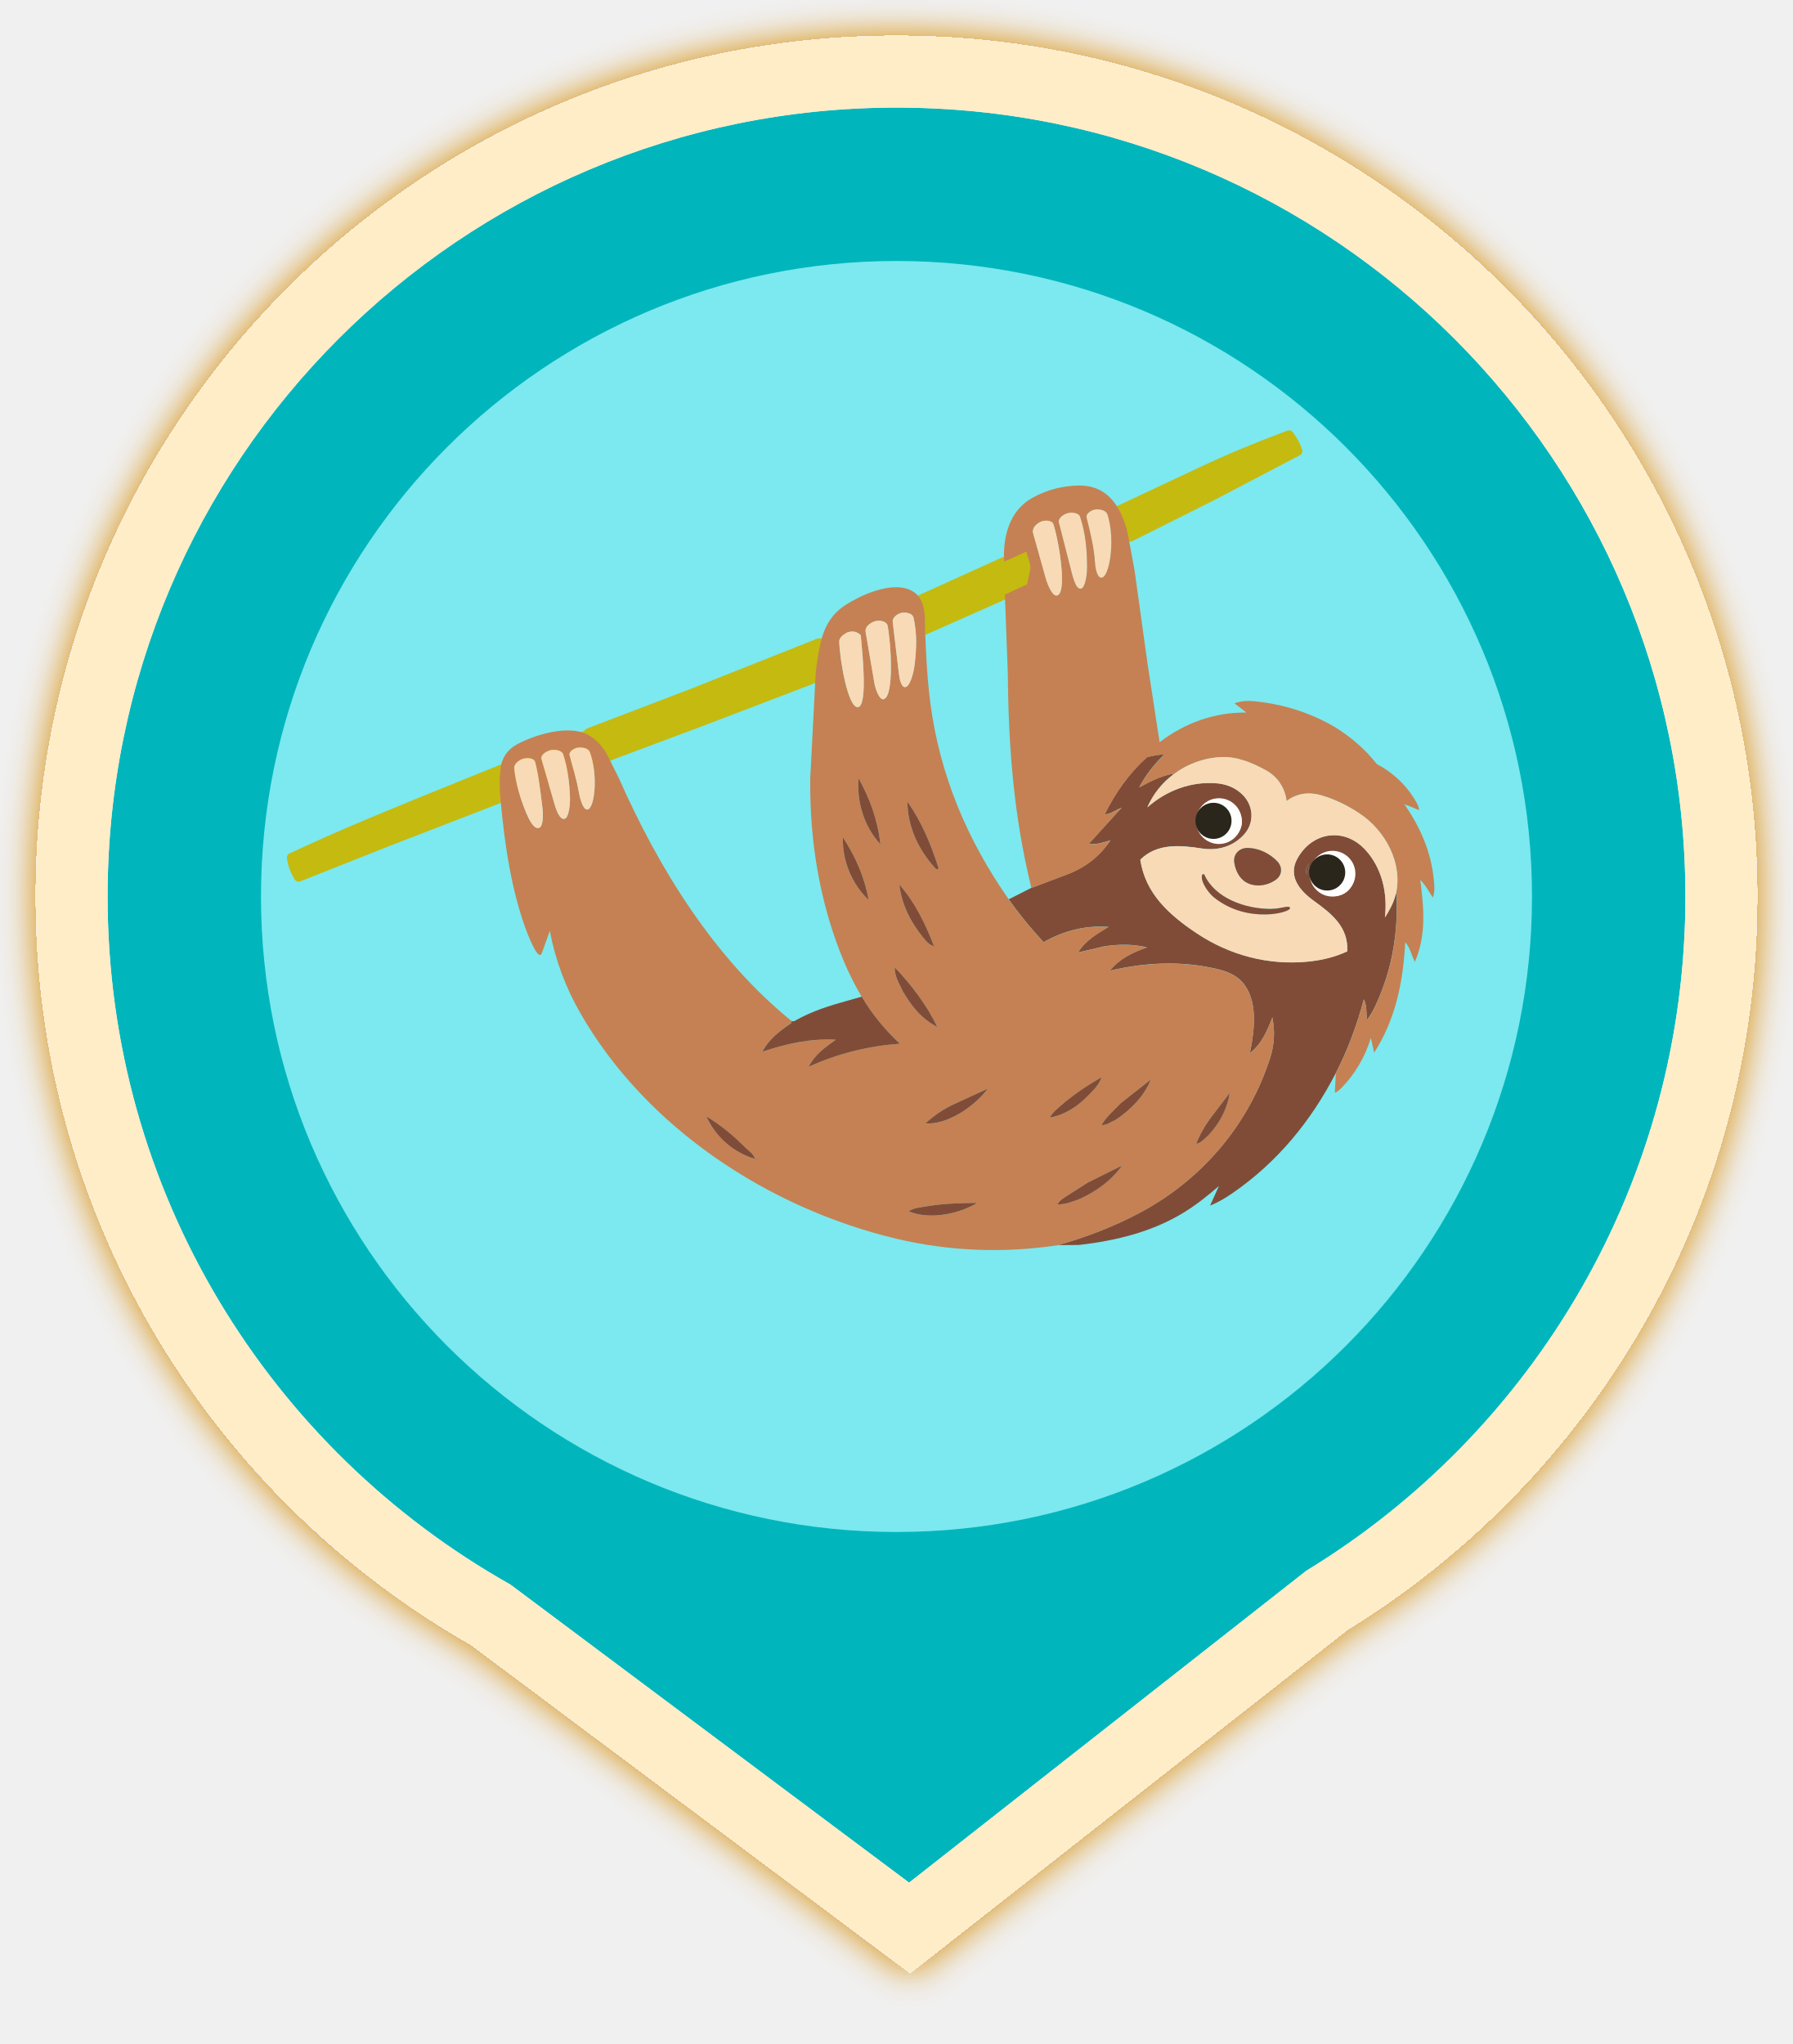
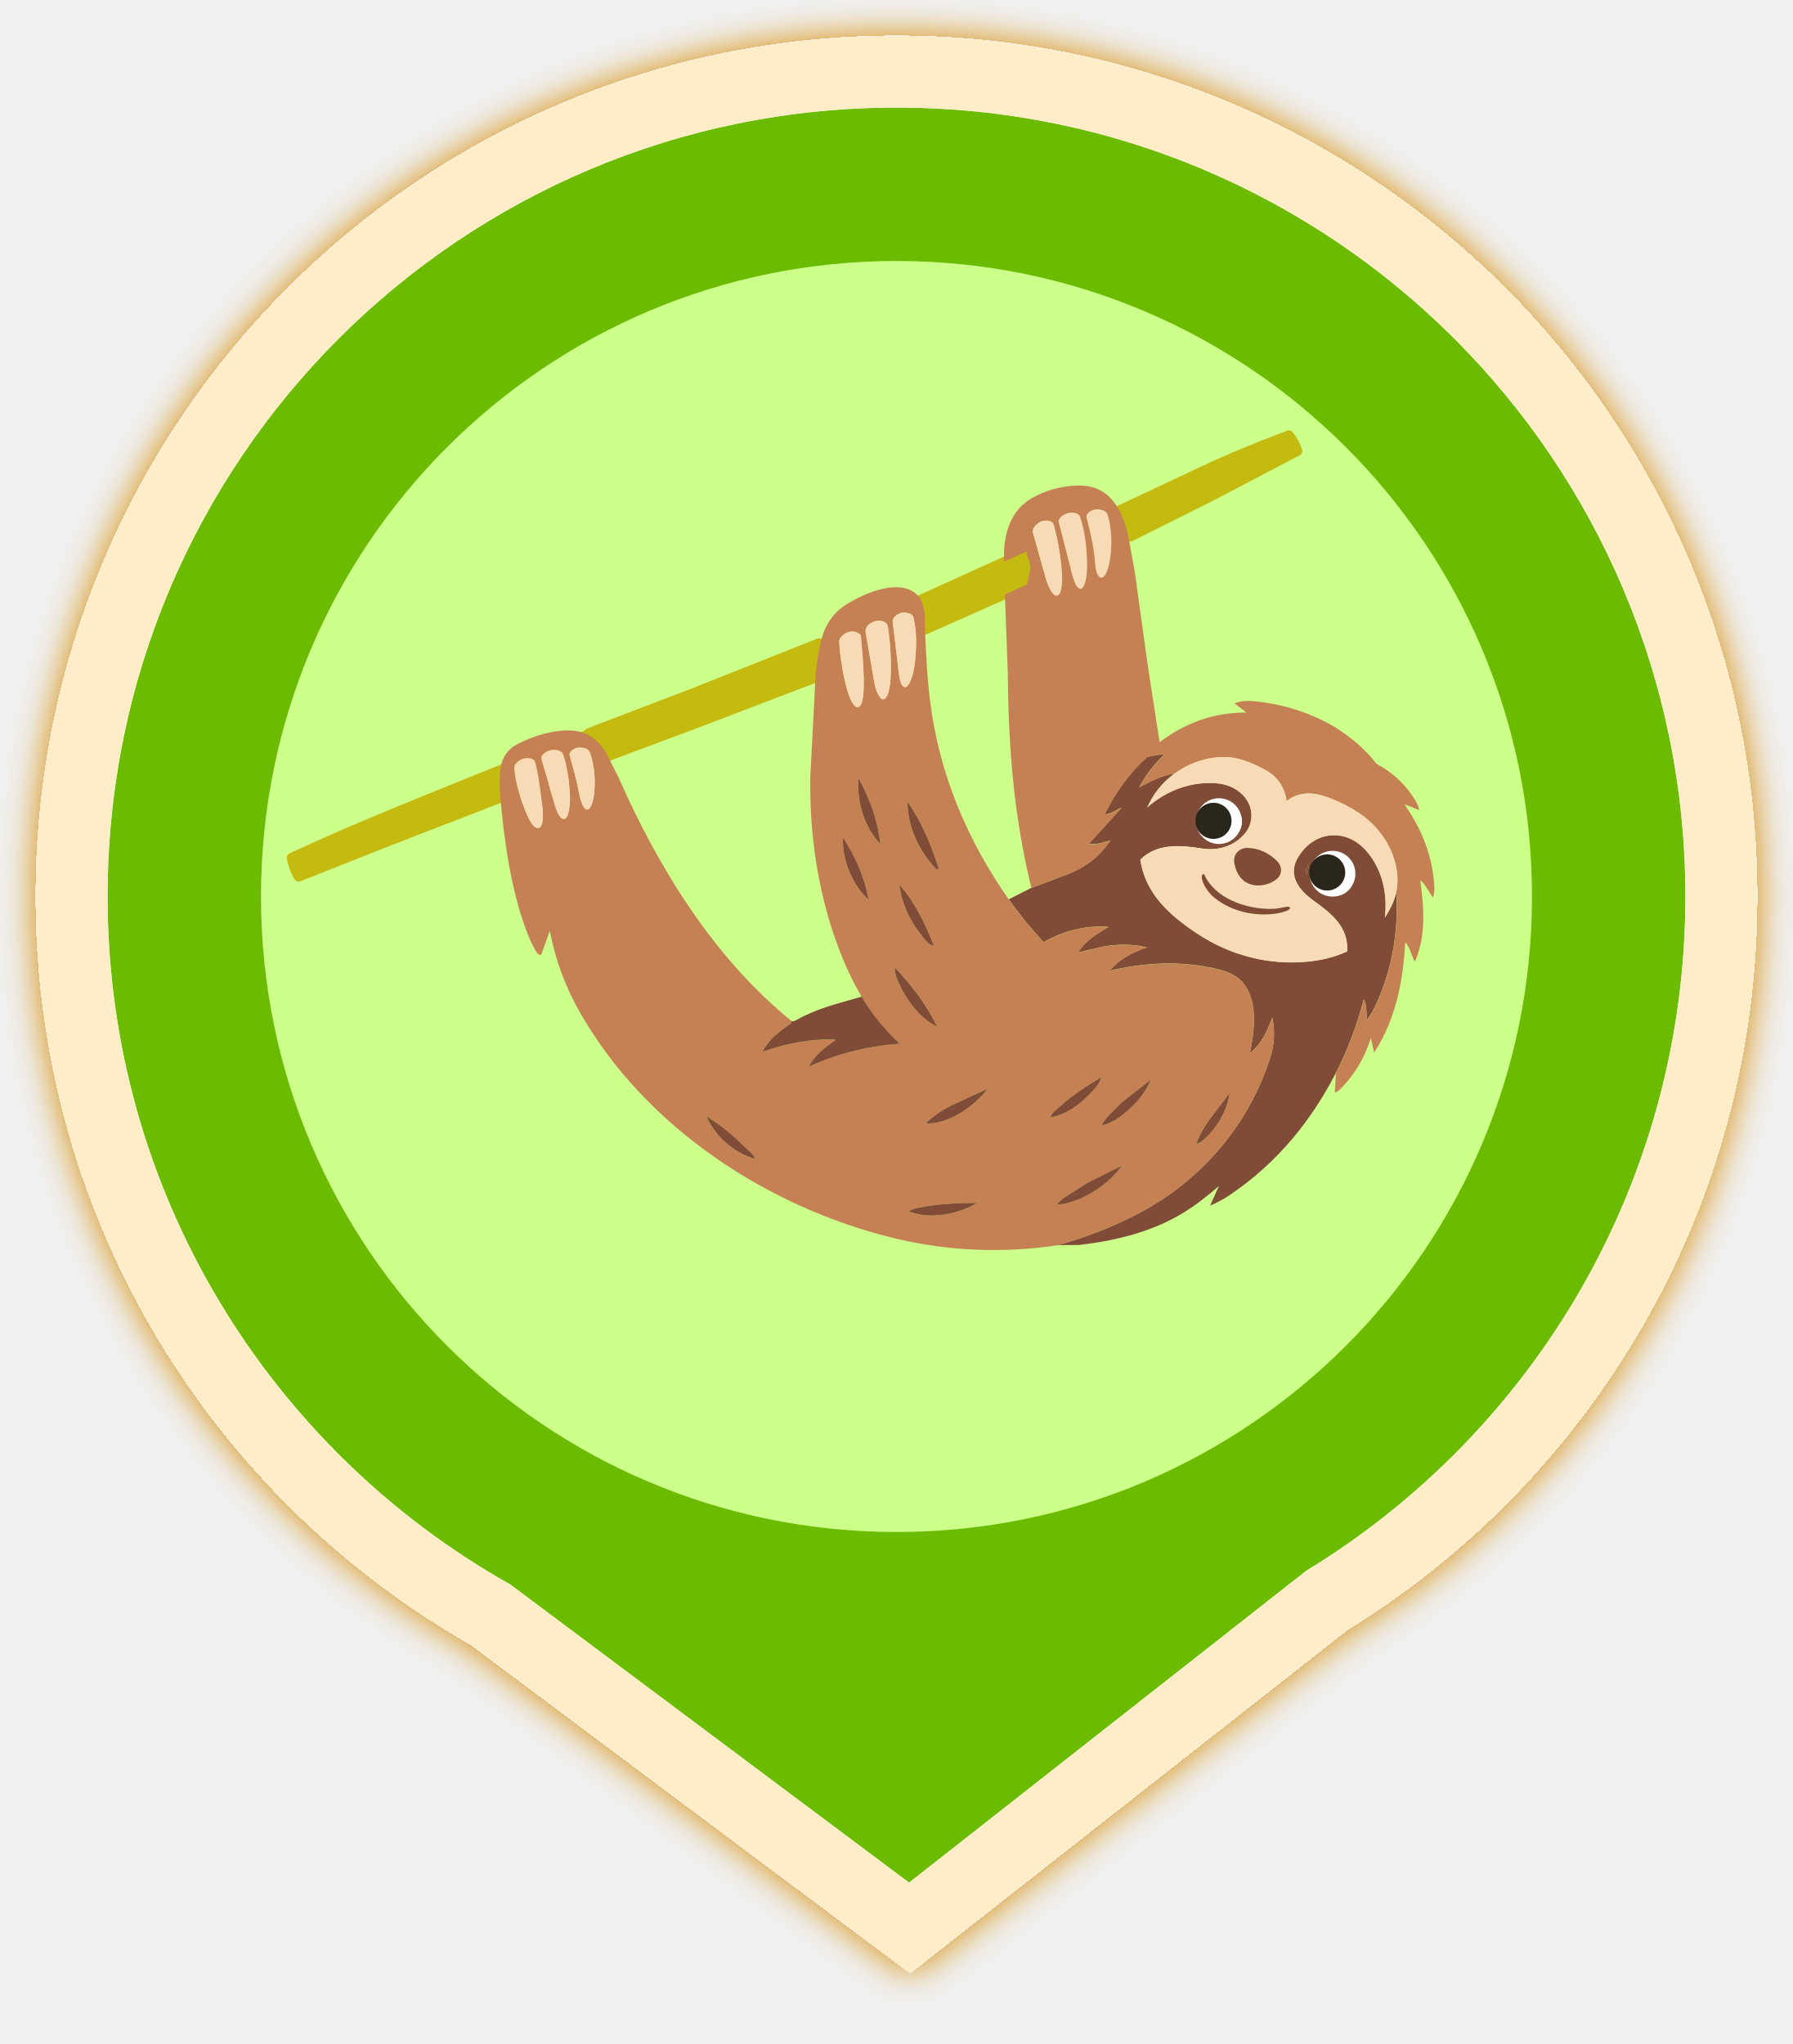
- <svg xmlns="http://www.w3.org/2000/svg" width="50" height="57" viewBox="0 0 50 57" fill="none">
+ <svg xmlns="http://www.w3.org/2000/svg" xmlns:xlink="http://www.w3.org/1999/xlink" width="50" height="57" viewBox="0 0 50 57" fill="none">
  <g filter="url(#filter0_d_644_2311)">
-     <mask id="path-1-outside-1_644_2311" maskUnits="userSpaceOnUse" x="1" y="1" width="48" height="55" fill="black">
+     <use xlink:href="#stroke0_644_2311" fill="#6BBC00" />
+     <mask id="stroke1_644_2311" maskUnits="userSpaceOnUse" x="1" y="1" width="48" height="55" fill="black">
      <rect fill="white" x="1" y="1" width="48" height="55" />
-       <path d="M25 3C37.15 3 47 12.85 47 25C47 32.965 42.766 39.942 36.427 43.803L25.351 52.5L14.233 44.188C7.53 40.418 3 33.239 3 25C3 12.85 12.85 3 25 3Z" />
+       <use xlink:href="#stroke0_644_2311" />
    </mask>
-     <path d="M25 3C37.15 3 47 12.85 47 25C47 32.965 42.766 39.942 36.427 43.803L25.351 52.5L14.233 44.188C7.53 40.418 3 33.239 3 25C3 12.85 12.85 3 25 3Z" fill="#00B6BC" />
-     <path d="M36.427 43.803L35.386 42.095L35.285 42.156L35.192 42.23L36.427 43.803ZM25.351 52.5L24.153 54.102L25.38 55.02L26.586 54.073L25.351 52.5ZM14.233 44.188L15.431 42.586L15.327 42.508L15.214 42.444L14.233 44.188ZM25 3V5C36.046 5 45 13.954 45 25H47H49C49 11.745 38.255 1 25 1V3ZM47 25H45C45 32.239 41.155 38.581 35.386 42.095L36.427 43.803L37.467 45.511C44.378 41.302 49 33.692 49 25H47ZM36.427 43.803L35.192 42.23L24.115 50.927L25.351 52.5L26.586 54.073L37.662 45.376L36.427 43.803ZM25.351 52.5L26.548 50.898L15.431 42.586L14.233 44.188L13.036 45.789L24.153 54.102L25.351 52.5ZM14.233 44.188L15.214 42.444C9.114 39.014 5 32.487 5 25H3H1C1 33.991 5.945 41.821 13.253 45.931L14.233 44.188ZM3 25H5C5 13.954 13.954 5 25 5V3V1C11.745 1 1 11.745 1 25H3Z" fill="#FFEDC8" mask="url(#path-1-outside-1_644_2311)" />
-     <circle cx="25" cy="25" r="17.722" fill="#7BE9EF" />
+     <path d="M25 3C37.15 3 47 12.85 47 25C47 32.965 42.766 39.942 36.427 43.803L25.351 52.5L14.233 44.188C7.53 40.418 3 33.239 3 25C3 12.85 12.85 3 25 3Z" stroke-width="4" stroke="#FFEDC8" mask="url(#stroke1_644_2311)" />
+     <circle cx="25" cy="25" r="17.722" fill="#CDFF8B" />
    <path d="M30.315 15.83C30.315 16.057 30.257 16.394 30.146 16.416C29.992 16.446 29.911 16.065 29.847 15.817L29.529 14.571C29.495 14.441 29.674 14.337 29.765 14.31C29.866 14.281 30.078 14.285 30.12 14.409C30.274 14.867 30.315 15.35 30.315 15.83H30.315Z" fill="#F8DAB7" />
    <path d="M30.886 14.353C31.113 15.065 30.936 16.14 30.705 16.112C30.603 16.1 30.548 15.883 30.537 15.709C30.51 15.264 30.405 14.852 30.3 14.426C30.284 14.298 30.468 14.212 30.56 14.206C30.671 14.199 30.845 14.223 30.887 14.353H30.886Z" fill="#F8DAB7" />
    <path d="M22.884 17.927C22.812 18.249 22.757 18.573 22.74 18.906L19.508 20.14L16.956 21.094C16.829 20.838 16.634 20.611 16.376 20.479C16.395 20.449 16.41 20.436 16.444 20.423L19.339 19.316L22.724 17.972C22.788 17.947 22.828 17.919 22.883 17.927H22.884Z" fill="#C5BA0F" />
    <path d="M16.957 21.225C16.91 21.225 16.864 21.198 16.842 21.153C16.753 20.975 16.591 20.735 16.317 20.595C16.285 20.579 16.261 20.549 16.252 20.514C16.242 20.479 16.248 20.441 16.268 20.41C16.303 20.356 16.34 20.326 16.398 20.304L19.293 19.198L22.677 17.854C22.69 17.849 22.701 17.844 22.713 17.839C22.762 17.817 22.822 17.79 22.902 17.802C22.938 17.807 22.969 17.826 22.99 17.855C23.01 17.885 23.017 17.921 23.009 17.956C22.928 18.322 22.883 18.626 22.868 18.914C22.866 18.965 22.833 19.009 22.785 19.027L19.553 20.262L17.002 21.216C16.987 21.222 16.972 21.225 16.956 21.225H16.957ZM16.632 20.491C16.782 20.606 16.913 20.756 17.017 20.936L19.463 20.021L22.617 18.817C22.632 18.599 22.663 18.371 22.713 18.116L19.387 19.438L16.632 20.49V20.491Z" fill="#C5BA0F" />
    <path d="M17.077 21.049L10.86 23.453L8.327 24.459C8.218 24.285 8.153 24.101 8.128 23.914L9.08 23.482C10.67 22.761 15.197 20.972 16.813 20.314C16.854 20.298 16.878 20.3 16.904 20.299" fill="#C5BA0F" />
    <path d="M8.328 24.586C8.285 24.586 8.243 24.565 8.219 24.526C8.103 24.343 8.03 24.142 8.001 23.93C7.993 23.874 8.024 23.819 8.076 23.796L9.028 23.364C10.227 22.82 13.055 21.685 15.12 20.857C15.788 20.589 16.365 20.357 16.765 20.195C16.822 20.172 16.863 20.171 16.891 20.17H16.9C16.97 20.167 17.031 20.223 17.033 20.294C17.036 20.365 16.98 20.425 16.909 20.427H16.895C16.878 20.428 16.875 20.428 16.862 20.433C16.462 20.596 15.884 20.828 15.216 21.096C13.153 21.923 10.328 23.057 9.134 23.599L8.273 23.989C8.296 24.096 8.333 24.199 8.384 24.298L10.813 23.334L17.032 20.929C17.098 20.903 17.172 20.936 17.198 21.002C17.224 21.069 17.191 21.143 17.124 21.169L10.906 23.573L8.375 24.577C8.36 24.584 8.344 24.587 8.328 24.587V24.586Z" fill="#C5BA0F" />
    <path d="M31.468 14.981C31.42 14.719 31.337 14.464 31.209 14.227L33.515 13.143C34.316 12.765 35.114 12.44 35.947 12.129C36.055 12.271 36.138 12.412 36.19 12.581L33.82 13.822L31.59 14.942C31.545 14.965 31.513 14.982 31.468 14.982L31.468 14.981Z" fill="#C5BA0F" />
    <path d="M31.47 15.11C31.47 15.11 31.468 15.11 31.466 15.11C31.405 15.109 31.353 15.065 31.341 15.004C31.293 14.74 31.21 14.5 31.096 14.288C31.078 14.258 31.076 14.22 31.086 14.187C31.097 14.154 31.122 14.126 31.154 14.111L33.46 13.027C34.194 12.681 34.969 12.357 35.901 12.008C35.955 11.988 36.014 12.006 36.048 12.05C36.179 12.222 36.261 12.373 36.312 12.543C36.33 12.602 36.303 12.666 36.249 12.694L33.879 13.936L31.64 15.059C31.591 15.084 31.541 15.11 31.47 15.11H31.47ZM31.383 14.287C31.459 14.449 31.52 14.624 31.564 14.81L33.762 13.707L36.031 12.518C35.998 12.44 35.956 12.364 35.9 12.284C35.016 12.616 34.273 12.928 33.57 13.26L31.383 14.288V14.287Z" fill="#C5BA0F" />
    <path d="M28.022 16.58L25.796 17.568L25.793 17.299C25.792 17.093 25.765 16.891 25.672 16.716L28 15.662L28.62 15.383C28.66 15.563 28.737 15.698 28.734 15.859L28.638 16.296L28.022 16.581V16.58Z" fill="#C5BA0F" />
    <path d="M25.796 17.695C25.772 17.695 25.748 17.689 25.727 17.675C25.69 17.651 25.668 17.611 25.667 17.568L25.665 17.299C25.663 17.075 25.63 16.909 25.559 16.776C25.542 16.745 25.539 16.708 25.551 16.674C25.562 16.641 25.587 16.613 25.619 16.599L27.947 15.544L28.567 15.265C28.603 15.249 28.644 15.25 28.678 15.268C28.712 15.285 28.738 15.317 28.746 15.355C28.759 15.416 28.778 15.474 28.796 15.529C28.83 15.632 28.865 15.739 28.862 15.861C28.862 15.87 28.861 15.878 28.859 15.886L28.764 16.323C28.755 16.363 28.729 16.395 28.692 16.413L28.075 16.697C28.075 16.697 28.074 16.697 28.074 16.698L25.848 17.685C25.831 17.692 25.813 17.696 25.796 17.696L25.796 17.695ZM25.841 16.78C25.894 16.924 25.921 17.093 25.922 17.297V17.37L27.969 16.462L28.526 16.205L28.605 15.843C28.605 15.768 28.58 15.694 28.552 15.608C28.546 15.593 28.541 15.577 28.536 15.56L28.053 15.778L25.841 16.78V16.78Z" fill="#C5BA0F" />
    <path d="M32.717 21.597C32.403 21.836 32.157 22.142 31.995 22.512C32.535 22.04 33.212 21.785 33.922 21.841C34.21 21.863 34.474 21.974 34.667 22.177C34.961 22.484 34.979 22.948 34.697 23.264C34.395 23.604 33.959 23.73 33.511 23.659C32.893 23.562 32.257 23.516 31.799 23.972C31.937 24.915 32.607 25.515 33.37 26.023C34.284 26.633 35.357 26.92 36.457 26.816C36.848 26.779 37.209 26.694 37.57 26.529C37.605 25.854 37.145 25.485 36.638 25.12C36.227 24.824 35.919 24.426 36.171 23.955C36.379 23.567 36.758 23.284 37.213 23.29C37.592 23.294 37.916 23.493 38.153 23.787C38.556 24.288 38.694 24.934 38.62 25.585C38.75 25.379 38.866 25.169 38.922 24.935C38.966 24.951 38.949 24.998 38.95 25.049C38.973 25.941 38.849 26.816 38.526 27.643C38.415 27.928 38.307 28.19 38.124 28.439C38.09 28.233 38.127 28.057 38.032 27.868C37.835 28.598 37.584 29.278 37.25 29.926C36.563 31.258 35.627 32.405 34.378 33.267C34.179 33.404 33.989 33.521 33.745 33.62L33.992 33.073C33.668 33.353 33.354 33.605 32.994 33.823C32.115 34.358 31.106 34.601 30.088 34.718L29.504 34.722C30.281 34.502 31.04 34.213 31.763 33.83C33.502 32.913 34.817 31.375 35.419 29.503C35.537 29.137 35.559 28.754 35.482 28.373C35.33 28.756 35.187 29.11 34.855 29.366C34.991 28.703 35.092 27.861 34.62 27.363C34.438 27.172 34.188 27.08 33.926 27.019C32.948 26.79 31.953 26.832 30.949 27.069C31.215 26.736 31.582 26.56 31.984 26.418C31.596 26.324 31.183 26.327 30.776 26.393L30.064 26.561C30.263 26.23 30.581 26.05 30.912 25.847C30.264 25.798 29.651 25.96 29.102 26.274C28.744 25.886 28.421 25.494 28.131 25.079L28.76 24.76L29.751 24.387C30.254 24.198 30.666 23.883 30.965 23.434C30.77 23.489 30.595 23.559 30.363 23.529L31.276 22.524C31.108 22.584 30.988 22.702 30.804 22.711C31.109 22.095 31.492 21.555 31.987 21.112C32.149 21.077 32.289 21.035 32.462 21.044C32.186 21.316 31.955 21.599 31.769 21.956C32.064 21.798 32.341 21.65 32.668 21.584C32.686 21.574 32.708 21.576 32.717 21.595L32.717 21.597ZM33.538 23.235C33.396 22.936 33.495 22.563 33.795 22.416C33.911 22.359 34.041 22.369 34.151 22.427C34.234 22.471 34.313 22.559 34.32 22.685C34.349 22.771 34.354 22.842 34.333 22.932C34.318 23.215 34.088 23.395 33.804 23.422C34.071 23.51 34.375 23.426 34.546 23.188C34.65 23.043 34.652 22.851 34.577 22.674C34.523 22.55 34.397 22.441 34.237 22.383C33.931 22.271 33.575 22.376 33.421 22.662C33.305 22.877 33.34 23.12 33.524 23.257L33.538 23.235L33.538 23.235ZM33.553 23.255L33.546 23.286C33.566 23.285 33.57 23.264 33.553 23.255ZM36.693 24.754C36.84 24.884 37.038 24.989 37.251 24.98C37.463 24.971 37.623 24.846 37.71 24.667C37.813 24.453 37.801 24.2 37.664 24.008C37.536 23.828 37.301 23.712 37.079 23.748C37.275 23.799 37.424 23.918 37.422 24.129C37.344 24.107 37.203 24.116 37.189 24.198C37.175 24.287 37.31 24.344 37.378 24.393C37.284 24.673 36.998 24.856 36.693 24.753V24.754ZM36.444 24.392C36.465 24.299 36.512 24.207 36.502 24.085C36.446 24.163 36.386 24.268 36.444 24.392Z" fill="#804C38" />
    <path d="M25.672 16.717C25.765 16.891 25.792 17.094 25.794 17.299L25.796 17.568C25.824 18.251 25.855 18.925 25.946 19.618C26.211 21.632 26.983 23.442 28.132 25.083C28.422 25.497 28.745 25.89 29.102 26.277C29.652 25.963 30.264 25.802 30.912 25.851C30.581 26.053 30.264 26.233 30.064 26.565L30.776 26.396C31.183 26.331 31.596 26.327 31.985 26.422C31.582 26.564 31.215 26.739 30.95 27.072C31.953 26.836 32.948 26.794 33.927 27.022C34.188 27.084 34.438 27.175 34.62 27.367C35.092 27.865 34.992 28.706 34.855 29.37C35.187 29.113 35.33 28.759 35.483 28.377C35.56 28.757 35.537 29.14 35.42 29.506C34.817 31.378 33.502 32.917 31.764 33.834C31.04 34.216 30.281 34.505 29.504 34.725C28.006 34.949 26.474 34.898 24.977 34.539C21.433 33.688 18.029 31.459 16.194 28.27C15.776 27.544 15.492 26.792 15.332 25.959L15.11 26.577C15.029 26.804 14.796 26.262 14.685 25.968C14.252 24.82 14.064 23.483 13.956 22.272C13.929 21.979 13.924 21.689 13.964 21.396C14 21.128 14.156 20.898 14.414 20.759C14.949 20.471 15.854 20.215 16.376 20.48C16.634 20.612 16.829 20.839 16.957 21.096L17.262 21.709C18.378 24.235 19.925 26.731 22.077 28.475C22.077 28.511 22.059 28.55 22.015 28.566C21.724 28.767 21.44 28.983 21.257 29.329C21.936 29.106 22.602 28.955 23.306 28.995C22.997 29.217 22.72 29.415 22.55 29.75C23.361 29.382 24.189 29.174 25.092 29.104C24.663 28.707 24.313 28.273 24.028 27.794C23.638 27.137 23.356 26.429 23.13 25.683C22.742 24.377 22.577 23.044 22.596 21.677L22.74 18.906C22.757 18.574 22.812 18.249 22.884 17.928C22.98 17.494 23.185 17.126 23.574 16.874C24.016 16.588 24.715 16.29 25.216 16.398C25.409 16.439 25.584 16.55 25.672 16.717ZM25.503 18.554C25.559 18.112 25.577 17.654 25.473 17.222C25.44 17.084 25.229 17.066 25.12 17.095C25.034 17.119 24.879 17.213 24.895 17.344L25.067 18.785C25.089 18.965 25.136 19.158 25.238 19.16C25.368 19.163 25.474 18.786 25.503 18.553V18.554ZM24.746 17.424C24.679 17.294 24.48 17.291 24.371 17.334C24.262 17.377 24.114 17.478 24.139 17.621L24.383 19.041C24.42 19.256 24.536 19.534 24.647 19.497C24.941 19.399 24.848 17.904 24.747 17.424L24.746 17.424ZM24.004 17.715C23.896 17.607 23.774 17.583 23.621 17.639C23.561 17.672 23.401 17.762 23.404 17.887C23.414 18.377 23.642 19.755 23.926 19.718C24.21 19.681 24.046 18.191 24.003 17.715L24.004 17.715ZM16.45 20.979C16.405 20.857 16.235 20.84 16.126 20.849C16.042 20.856 15.878 20.931 15.88 21.046C15.964 21.38 16.072 21.694 16.131 22.033C16.169 22.253 16.25 22.572 16.372 22.575C16.584 22.581 16.684 21.613 16.451 20.978L16.45 20.979ZM15.893 22.18C15.873 21.793 15.829 21.409 15.705 21.04C15.662 20.914 15.468 20.898 15.361 20.919C15.267 20.937 15.062 21.04 15.101 21.173L15.469 22.44C15.525 22.633 15.62 22.858 15.74 22.836C15.86 22.814 15.906 22.426 15.893 22.18V22.18ZM15.124 22.506C15.068 22.08 15.03 21.658 14.923 21.245C14.884 21.122 14.658 21.127 14.561 21.167C14.478 21.201 14.328 21.296 14.34 21.425C14.382 21.855 14.509 22.265 14.671 22.658C14.757 22.868 14.892 23.133 15.031 23.087C15.149 23.048 15.154 22.732 15.124 22.506ZM24.552 23.544C24.474 22.854 24.252 22.265 23.944 21.705C23.883 22.384 24.115 23.076 24.552 23.544ZM26.172 24.206C25.959 23.544 25.701 22.92 25.305 22.354C25.308 23.069 25.621 23.708 26.071 24.201C26.096 24.24 26.169 24.261 26.171 24.206H26.172ZM24.223 25.098C24.106 24.448 23.852 23.883 23.506 23.353C23.485 24.005 23.759 24.657 24.223 25.098ZM26.046 26.384C25.801 25.754 25.526 25.183 25.08 24.669C25.139 25.215 25.396 25.719 25.73 26.129C25.817 26.237 25.905 26.358 26.046 26.384ZM26.139 28.637C25.84 28.025 25.428 27.475 24.95 26.974C24.947 27.232 25.076 27.43 25.176 27.643C25.409 28.036 25.688 28.411 26.139 28.636V28.637ZM30.377 30.521C30.516 30.374 30.651 30.252 30.716 30.042C30.3 30.283 29.916 30.539 29.564 30.849C29.457 30.943 29.352 31.023 29.276 31.165C29.711 31.092 30.076 30.839 30.377 30.521ZM30.717 31.376C30.883 31.37 30.977 31.286 31.106 31.232C31.521 30.956 31.896 30.59 32.094 30.104L31.261 30.759C31.07 30.963 30.858 31.128 30.717 31.376ZM27.55 30.358L26.608 30.791C26.318 30.924 26.059 31.097 25.811 31.327C26.414 31.376 27.181 30.855 27.551 30.358H27.55ZM33.356 31.901C33.531 31.856 33.599 31.739 33.711 31.646C34.007 31.325 34.223 30.933 34.292 30.48L33.796 31.128C33.614 31.367 33.467 31.621 33.355 31.901H33.356ZM20.801 32.019C20.47 31.686 20.12 31.388 19.696 31.134C19.96 31.712 20.449 32.137 21.053 32.321C21.013 32.177 20.893 32.11 20.8 32.019H20.801ZM21.082 32.305L21.07 32.317L21.082 32.33L21.094 32.317L21.082 32.305ZM29.484 33.587C29.727 33.589 29.905 33.508 30.108 33.435C30.566 33.227 30.99 32.926 31.289 32.504L30.349 32.97L29.702 33.382C29.615 33.437 29.535 33.499 29.484 33.587V33.587ZM27.254 33.544C26.752 33.549 26.286 33.565 25.811 33.646C25.644 33.674 25.48 33.686 25.339 33.779C25.909 34.026 26.735 33.862 27.253 33.544L27.254 33.544Z" fill="#C58153" />
    <path d="M24.746 17.424C24.847 17.904 24.941 19.4 24.647 19.497C24.536 19.535 24.419 19.257 24.382 19.041L24.139 17.622C24.114 17.478 24.264 17.376 24.37 17.335C24.477 17.293 24.678 17.295 24.746 17.425L24.746 17.424Z" fill="#F8DAB7" />
    <path d="M24.004 17.717C24.047 18.193 24.202 19.684 23.927 19.72C23.651 19.756 23.415 18.379 23.404 17.889C23.402 17.763 23.561 17.674 23.621 17.64C23.774 17.584 23.897 17.609 24.004 17.717L24.004 17.717Z" fill="#F8DAB7" />
    <path d="M25.503 18.554C25.474 18.787 25.368 19.164 25.238 19.161C25.136 19.159 25.089 18.966 25.067 18.786L24.895 17.345C24.879 17.213 25.034 17.12 25.121 17.096C25.229 17.067 25.44 17.085 25.473 17.223C25.577 17.654 25.559 18.113 25.503 18.555V18.554Z" fill="#F8DAB7" />
    <path d="M26.172 24.205C26.169 24.261 26.096 24.24 26.071 24.201C25.622 23.707 25.309 23.068 25.305 22.354C25.701 22.919 25.96 23.543 26.172 24.205H26.172Z" fill="#804C38" />
    <path d="M26.139 28.637C25.688 28.412 25.408 28.037 25.176 27.643C25.077 27.43 24.947 27.232 24.95 26.975C25.428 27.476 25.84 28.025 26.139 28.637V28.637Z" fill="#804C38" />
    <path d="M29.484 33.587C29.535 33.499 29.615 33.437 29.702 33.382L30.349 32.97L31.289 32.504C30.99 32.926 30.567 33.227 30.108 33.435C29.906 33.508 29.727 33.589 29.484 33.587V33.587Z" fill="#804C38" />
    <path d="M27.55 30.357C27.18 30.854 26.414 31.375 25.811 31.326C26.059 31.096 26.318 30.924 26.608 30.79L27.55 30.357H27.55Z" fill="#804C38" />
    <path d="M26.046 26.383C25.905 26.356 25.817 26.235 25.73 26.128C25.397 25.717 25.139 25.214 25.08 24.668C25.526 25.181 25.801 25.753 26.046 26.383Z" fill="#804C38" />
    <path d="M27.254 33.543C26.735 33.86 25.91 34.025 25.34 33.778C25.48 33.685 25.645 33.673 25.812 33.645C26.286 33.564 26.753 33.548 27.255 33.544L27.254 33.543Z" fill="#804C38" />
    <path d="M24.552 23.544C24.115 23.076 23.883 22.384 23.944 21.705C24.252 22.265 24.474 22.854 24.552 23.544Z" fill="#804C38" />
    <path d="M24.223 25.097C23.758 24.656 23.485 24.003 23.506 23.352C23.852 23.882 24.106 24.447 24.223 25.097Z" fill="#804C38" />
    <path d="M30.717 31.376C30.858 31.128 31.07 30.963 31.261 30.758L32.094 30.104C31.896 30.589 31.521 30.956 31.106 31.232C30.977 31.286 30.883 31.37 30.717 31.376Z" fill="#804C38" />
    <path d="M30.377 30.52C30.076 30.837 29.711 31.091 29.276 31.164C29.352 31.022 29.458 30.942 29.564 30.848C29.916 30.538 30.301 30.281 30.716 30.041C30.651 30.25 30.516 30.372 30.377 30.52Z" fill="#804C38" />
    <path d="M20.801 32.017C20.894 32.108 21.013 32.176 21.054 32.32C20.449 32.136 19.96 31.711 19.697 31.133C20.121 31.386 20.47 31.685 20.801 32.017H20.801Z" fill="#804C38" />
    <path d="M33.356 31.9C33.467 31.62 33.614 31.366 33.797 31.127L34.292 30.479C34.224 30.932 34.008 31.324 33.712 31.645C33.599 31.738 33.531 31.855 33.356 31.9H33.356Z" fill="#804C38" />
    <path d="M22.078 28.473C22.129 28.495 22.166 28.467 22.217 28.439C22.659 28.193 23.134 28.044 23.622 27.909L24.029 27.793C24.314 28.272 24.664 28.706 25.093 29.104C24.19 29.174 23.362 29.381 22.551 29.749C22.721 29.413 22.998 29.215 23.308 28.994C22.603 28.954 21.938 29.105 21.259 29.328C21.441 28.982 21.725 28.767 22.016 28.566C22.06 28.549 22.078 28.51 22.078 28.474L22.078 28.473Z" fill="#804C38" />
    <path d="M21.082 32.304L21.069 32.316L21.082 32.329L21.095 32.316L21.082 32.304Z" fill="#804C38" />
    <path d="M31.209 14.227C31.337 14.463 31.42 14.719 31.468 14.981L31.64 15.915L32 18.503L32.337 20.697C33.054 20.153 33.866 19.863 34.759 19.87L34.424 19.613C34.61 19.545 34.788 19.537 34.976 19.555C35.778 19.632 36.551 19.876 37.241 20.285C37.689 20.568 38.069 20.891 38.39 21.303C38.865 21.556 39.243 21.919 39.503 22.382C39.538 22.452 39.576 22.516 39.569 22.59L39.223 22.447L39.194 22.475C39.608 23.073 39.903 23.756 39.979 24.494C39.998 24.677 40.023 24.84 39.958 25.031C39.836 24.852 39.758 24.681 39.606 24.538C39.707 25.312 39.777 26.078 39.456 26.822C39.352 26.628 39.327 26.428 39.187 26.276C39.129 27.364 38.924 28.419 38.319 29.356L38.229 28.944C38.063 29.478 37.797 29.934 37.425 30.321C37.361 30.386 37.304 30.445 37.224 30.471L37.252 29.928C37.586 29.281 37.837 28.601 38.034 27.871C38.129 28.06 38.092 28.236 38.126 28.442C38.309 28.194 38.418 27.931 38.529 27.646C38.851 26.819 38.975 25.943 38.953 25.052C38.952 25.001 38.968 24.953 38.924 24.938C39.128 24.087 38.642 23.169 37.917 22.686C37.581 22.464 37.231 22.29 36.844 22.177C36.505 22.079 36.164 22.118 35.879 22.338C35.83 21.959 35.623 21.655 35.299 21.478C34.917 21.269 34.501 21.093 34.06 21.112C33.572 21.133 33.106 21.305 32.719 21.599C32.71 21.581 32.689 21.578 32.67 21.588C32.343 21.655 32.066 21.802 31.771 21.96C31.957 21.604 32.188 21.32 32.464 21.049C32.291 21.039 32.151 21.081 31.989 21.117C31.494 21.559 31.111 22.099 30.806 22.715C30.99 22.706 31.11 22.588 31.278 22.528L30.366 23.534C30.597 23.564 30.773 23.493 30.968 23.438C30.668 23.887 30.256 24.201 29.753 24.391L28.762 24.764C28.272 22.763 28.122 20.857 28.105 18.801L28.023 16.581L28.64 16.296L28.735 15.859C28.739 15.698 28.661 15.564 28.622 15.383L28.002 15.662C27.963 14.972 28.147 14.247 28.775 13.891C29.167 13.669 29.607 13.55 30.06 13.54C30.605 13.527 30.966 13.779 31.21 14.228L31.209 14.227ZM30.886 14.351C30.845 14.222 30.67 14.197 30.559 14.205C30.467 14.211 30.284 14.296 30.299 14.425C30.404 14.85 30.51 15.263 30.537 15.707C30.548 15.882 30.603 16.099 30.704 16.111C30.936 16.139 31.113 15.064 30.886 14.351H30.886ZM30.315 15.831C30.315 15.35 30.273 14.867 30.12 14.41C30.078 14.286 29.866 14.281 29.765 14.311C29.674 14.337 29.495 14.441 29.528 14.572L29.847 15.818C29.91 16.066 29.992 16.447 30.146 16.416C30.257 16.395 30.315 16.057 30.314 15.831H30.315ZM29.377 14.624C29.334 14.49 29.105 14.506 29.007 14.557C28.904 14.61 28.771 14.728 28.811 14.871L29.163 16.125C29.217 16.318 29.346 16.618 29.466 16.607C29.772 16.578 29.536 15.112 29.377 14.624V14.624ZM39.208 22.441C39.188 22.411 39.15 22.445 39.184 22.466L39.208 22.441Z" fill="#C58153" />
    <path d="M29.377 14.625C29.536 15.113 29.772 16.579 29.466 16.608C29.346 16.619 29.217 16.319 29.163 16.126L28.811 14.872C28.771 14.729 28.904 14.611 29.007 14.557C29.11 14.505 29.333 14.491 29.377 14.625V14.625Z" fill="#F8DAB7" />
    <path d="M36.693 24.756C36.998 24.858 37.284 24.676 37.378 24.395C37.31 24.346 37.175 24.289 37.19 24.2C37.203 24.118 37.344 24.109 37.422 24.132C37.424 23.921 37.276 23.802 37.079 23.751C37.301 23.714 37.536 23.831 37.664 24.01C37.802 24.203 37.814 24.455 37.71 24.669C37.623 24.849 37.456 24.973 37.251 24.983C37.045 24.992 36.841 24.887 36.693 24.756V24.756Z" fill="white" />
    <path d="M36.444 24.393C36.386 24.27 36.446 24.164 36.502 24.086C36.513 24.207 36.465 24.3 36.444 24.393Z" fill="#804C38" />
    <path d="M38.922 24.938C38.866 25.172 38.75 25.382 38.621 25.588C38.694 24.936 38.556 24.291 38.153 23.79C37.917 23.496 37.593 23.297 37.214 23.293C36.759 23.287 36.379 23.57 36.172 23.958C35.92 24.429 36.228 24.827 36.639 25.123C37.146 25.488 37.606 25.857 37.57 26.532C37.209 26.697 36.849 26.782 36.457 26.819C35.358 26.923 34.284 26.636 33.37 26.026C32.608 25.518 31.938 24.918 31.799 23.975C32.258 23.519 32.894 23.565 33.511 23.662C33.96 23.733 34.395 23.607 34.698 23.267C34.979 22.95 34.962 22.487 34.668 22.18C34.474 21.977 34.21 21.867 33.923 21.844C33.212 21.788 32.535 22.042 31.996 22.515C32.157 22.145 32.403 21.839 32.718 21.6C33.105 21.306 33.571 21.134 34.059 21.113C34.5 21.094 34.916 21.27 35.298 21.479C35.622 21.655 35.829 21.96 35.878 22.339C36.163 22.119 36.504 22.08 36.843 22.178C37.23 22.29 37.58 22.465 37.916 22.687C38.641 23.17 39.127 24.087 38.923 24.939L38.922 24.938ZM35.587 24.527C35.765 24.395 35.761 24.167 35.621 24.02C35.408 23.799 35.109 23.652 34.8 23.644C34.566 23.639 34.387 23.814 34.418 24.047C34.447 24.263 34.557 24.5 34.758 24.61C35.014 24.752 35.353 24.701 35.587 24.527ZM35.449 25.345C34.736 25.351 33.87 25.048 33.581 24.382C33.549 24.373 33.528 24.384 33.523 24.398C33.468 24.559 33.672 24.881 33.862 25.032C34.793 25.773 36.007 25.445 35.974 25.32C35.95 25.23 35.75 25.342 35.449 25.345V25.345Z" fill="#F8DAB7" />
    <path d="M33.525 23.258C33.34 23.121 33.306 22.878 33.422 22.663C33.575 22.378 33.931 22.272 34.237 22.384C34.397 22.442 34.524 22.551 34.577 22.675C34.652 22.852 34.65 23.044 34.546 23.189C34.375 23.427 34.071 23.511 33.804 23.423C34.088 23.396 34.318 23.216 34.333 22.933C34.256 22.909 34.236 22.677 34.32 22.686C34.314 22.561 34.234 22.472 34.151 22.428C34.042 22.37 33.912 22.36 33.796 22.417C33.496 22.564 33.397 22.937 33.539 23.236C33.543 23.248 33.548 23.253 33.553 23.256C33.571 23.265 33.566 23.287 33.547 23.287L33.525 23.258V23.258Z" fill="white" />
    <path d="M35.587 24.527C35.352 24.701 35.014 24.752 34.758 24.61C34.558 24.5 34.447 24.264 34.418 24.047C34.387 23.814 34.566 23.639 34.8 23.645C35.109 23.652 35.408 23.799 35.621 24.021C35.761 24.167 35.765 24.395 35.587 24.527Z" fill="#804C38" />
    <path d="M35.449 25.345C35.749 25.343 35.95 25.23 35.974 25.32C36.007 25.445 34.793 25.774 33.862 25.033C33.672 24.881 33.468 24.559 33.523 24.398C33.528 24.385 33.55 24.373 33.581 24.382C33.87 25.048 34.736 25.352 35.449 25.346V25.345Z" fill="#804C38" />
    <path d="M33.992 23.536C34.344 23.536 34.63 23.25 34.63 22.898C34.63 22.545 34.344 22.26 33.992 22.26C33.64 22.26 33.354 22.545 33.354 22.898C33.354 23.25 33.64 23.536 33.992 23.536Z" fill="white" />
    <path d="M33.84 23.394C34.118 23.394 34.343 23.169 34.343 22.89C34.343 22.612 34.118 22.387 33.84 22.387C33.562 22.387 33.336 22.612 33.336 22.89C33.336 23.169 33.562 23.394 33.84 23.394Z" fill="#2A261B" />
    <path d="M37.159 25.002C37.511 25.002 37.797 24.717 37.797 24.364C37.797 24.012 37.511 23.727 37.159 23.727C36.806 23.727 36.521 24.012 36.521 24.364C36.521 24.717 36.806 25.002 37.159 25.002Z" fill="white" />
    <path d="M37.01 24.834C37.288 24.834 37.514 24.608 37.514 24.33C37.514 24.052 37.288 23.826 37.01 23.826C36.732 23.826 36.506 24.052 36.506 24.33C36.506 24.608 36.732 24.834 37.01 24.834Z" fill="#2A261B" />
    <path d="M15.124 22.507C15.153 22.733 15.149 23.048 15.031 23.087C14.892 23.133 14.757 22.868 14.671 22.659C14.51 22.266 14.382 21.855 14.34 21.426C14.328 21.297 14.478 21.202 14.561 21.168C14.659 21.128 14.884 21.123 14.923 21.246C15.03 21.659 15.068 22.081 15.124 22.507Z" fill="#F8DAB7" />
    <path d="M15.893 22.179C15.906 22.424 15.865 22.812 15.74 22.835C15.614 22.857 15.525 22.632 15.469 22.439L15.101 21.172C15.062 21.039 15.267 20.936 15.361 20.918C15.468 20.897 15.663 20.913 15.705 21.039C15.829 21.408 15.873 21.792 15.893 22.179V22.179Z" fill="#F8DAB7" />
    <path d="M16.45 20.978C16.684 21.612 16.583 22.581 16.372 22.575C16.25 22.571 16.168 22.252 16.13 22.032C16.072 21.693 15.963 21.379 15.879 21.046C15.878 20.93 16.042 20.855 16.126 20.848C16.235 20.838 16.405 20.856 16.45 20.978L16.45 20.978Z" fill="#F8DAB7" />
  </g>
  <defs>
    <filter id="filter0_d_644_2311" x="0" y="0" width="50" height="56.02" filterUnits="userSpaceOnUse" color-interpolation-filters="sRGB">
      <feFlood flood-opacity="0" result="BackgroundImageFix" />
      <feColorMatrix in="SourceAlpha" type="matrix" values="0 0 0 0 0 0 0 0 0 0 0 0 0 0 0 0 0 0 127 0" result="hardAlpha" />
      <feOffset />
      <feGaussianBlur stdDeviation="0.5" />
      <feComposite in2="hardAlpha" operator="out" />
      <feColorMatrix type="matrix" values="0 0 0 0 0.839 0 0 0 0 0.545 0 0 0 0 0 0 0 0 1 0" />
      <feBlend mode="normal" in2="BackgroundImageFix" result="effect1_dropShadow_644_2311" />
      <feBlend mode="normal" in="SourceGraphic" in2="effect1_dropShadow_644_2311" result="shape" />
    </filter>
+     <path id="stroke0_644_2311" d="M25 3C37.15 3 47 12.85 47 25C47 32.965 42.766 39.942 36.427 43.803L25.351 52.5L14.233 44.188C7.53 40.418 3 33.239 3 25C3 12.85 12.85 3 25 3Z" />
  </defs>
</svg>
